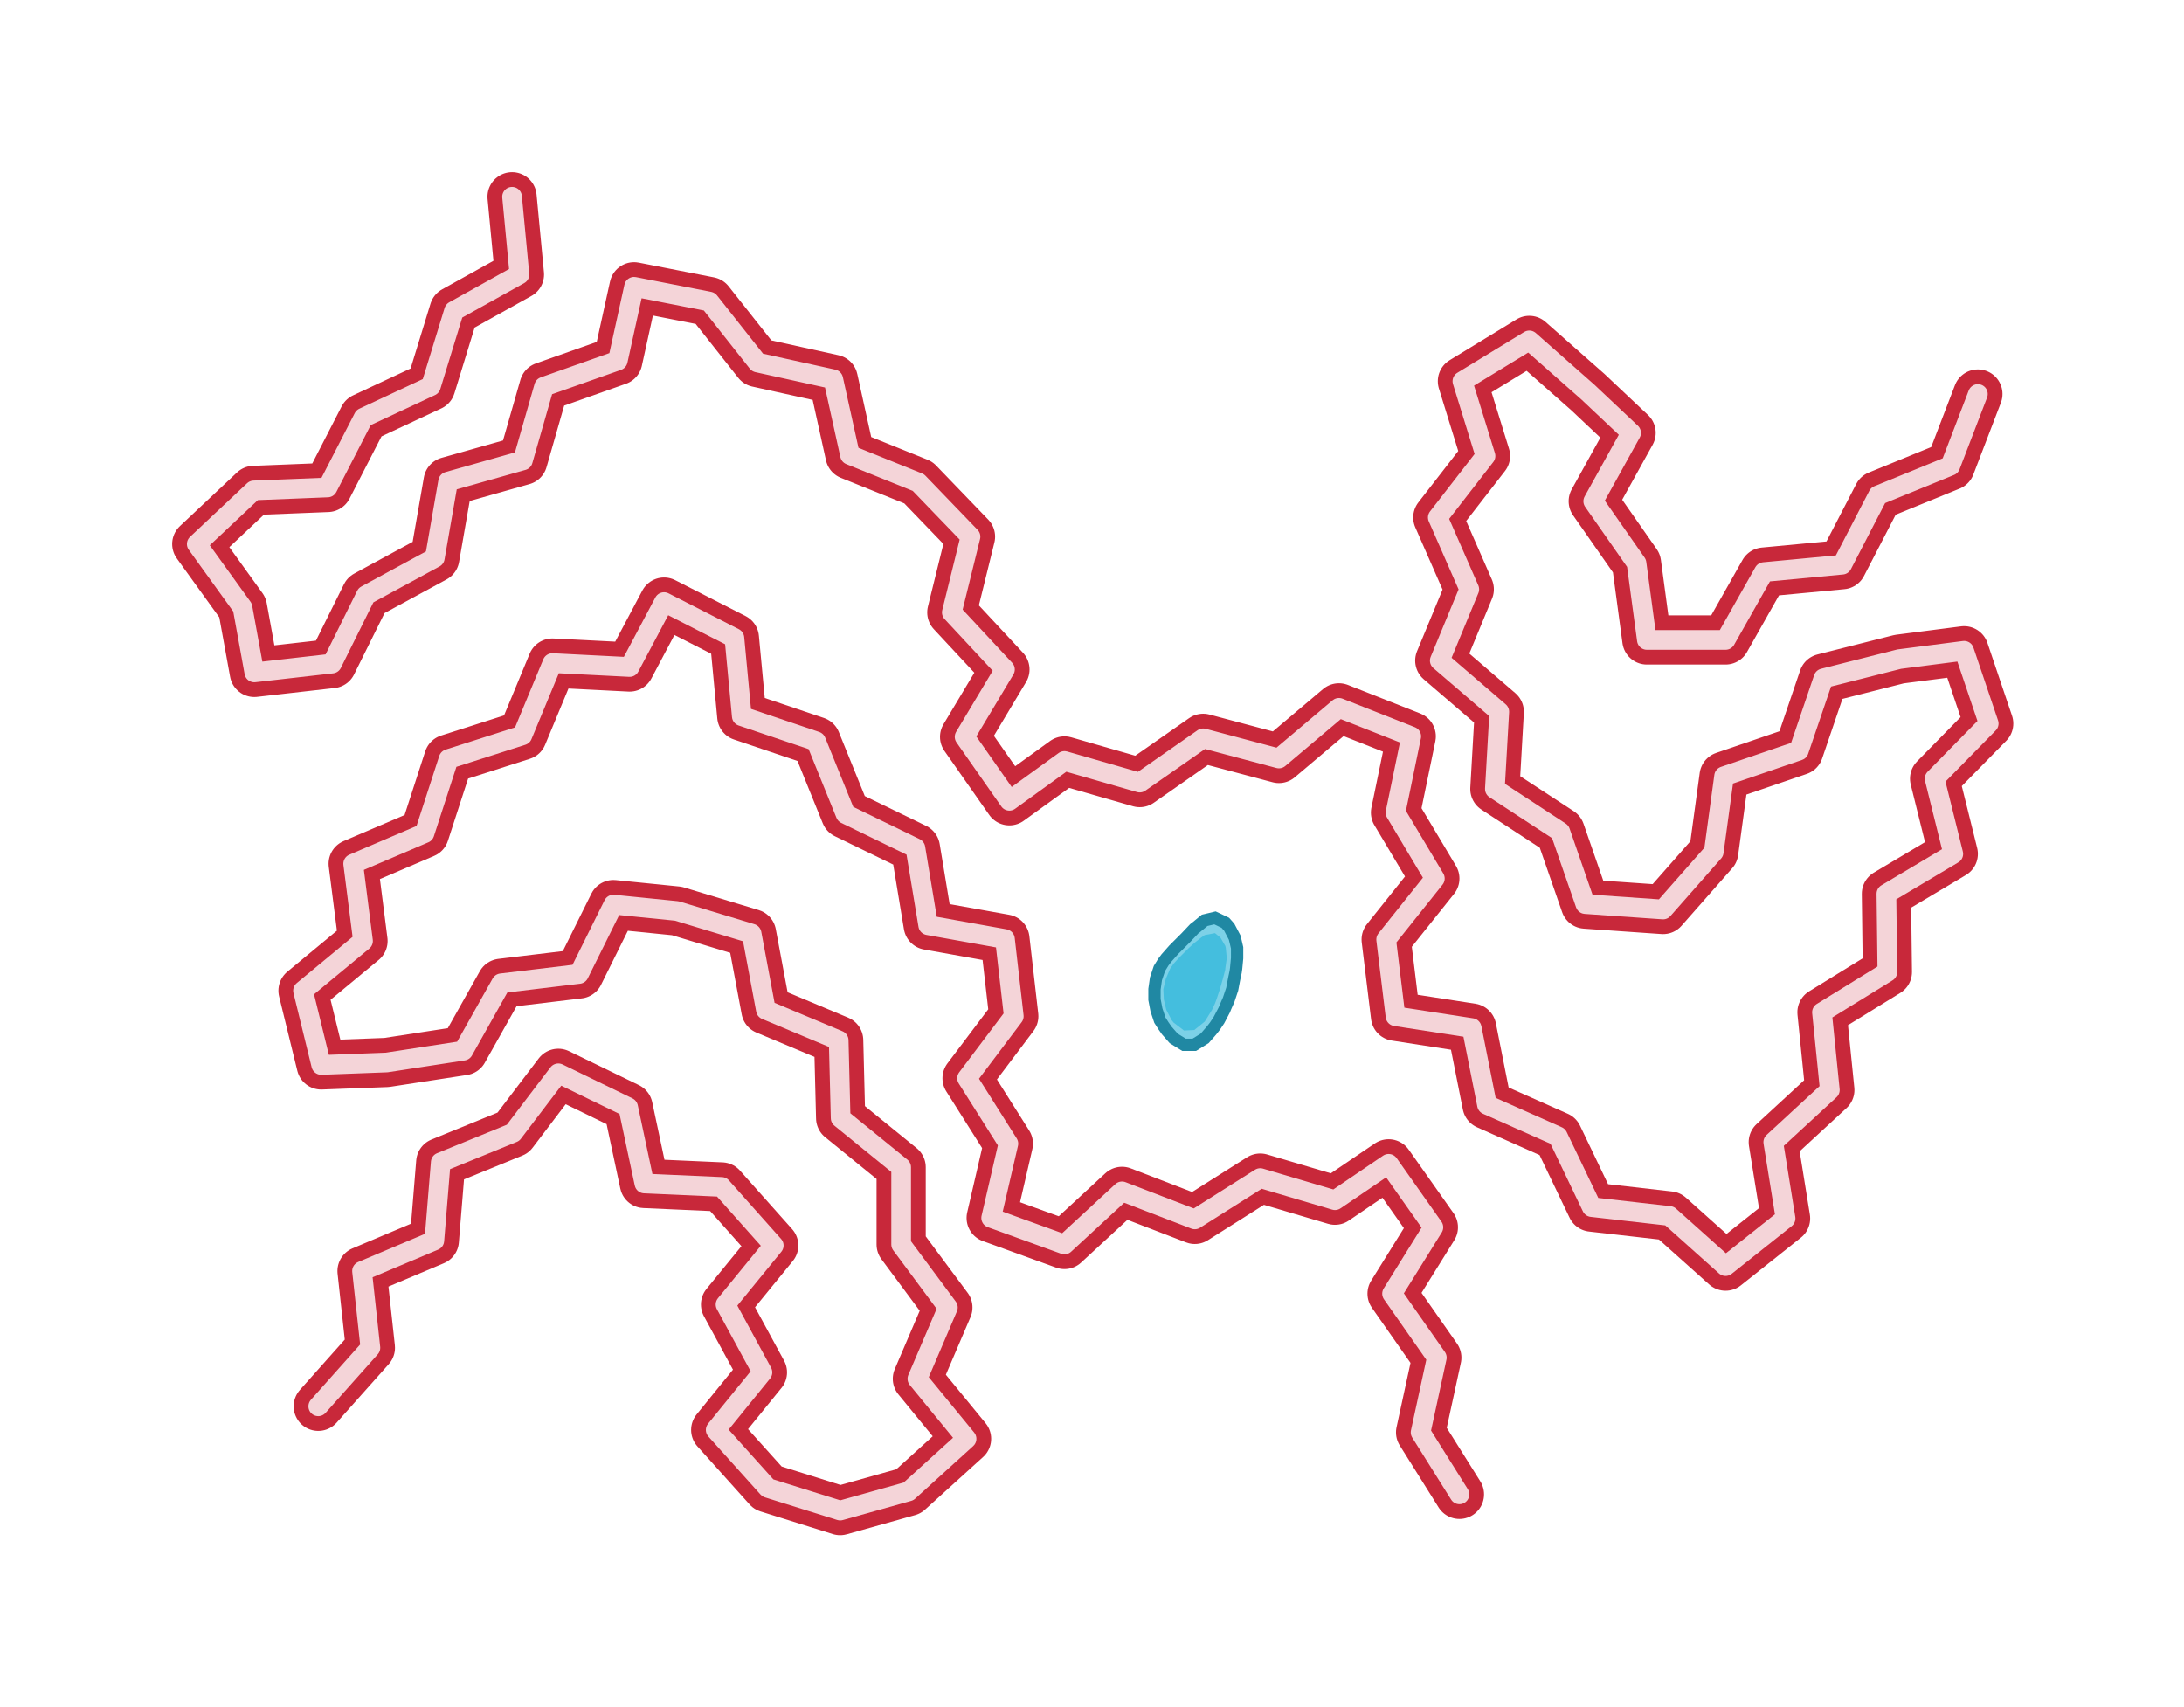
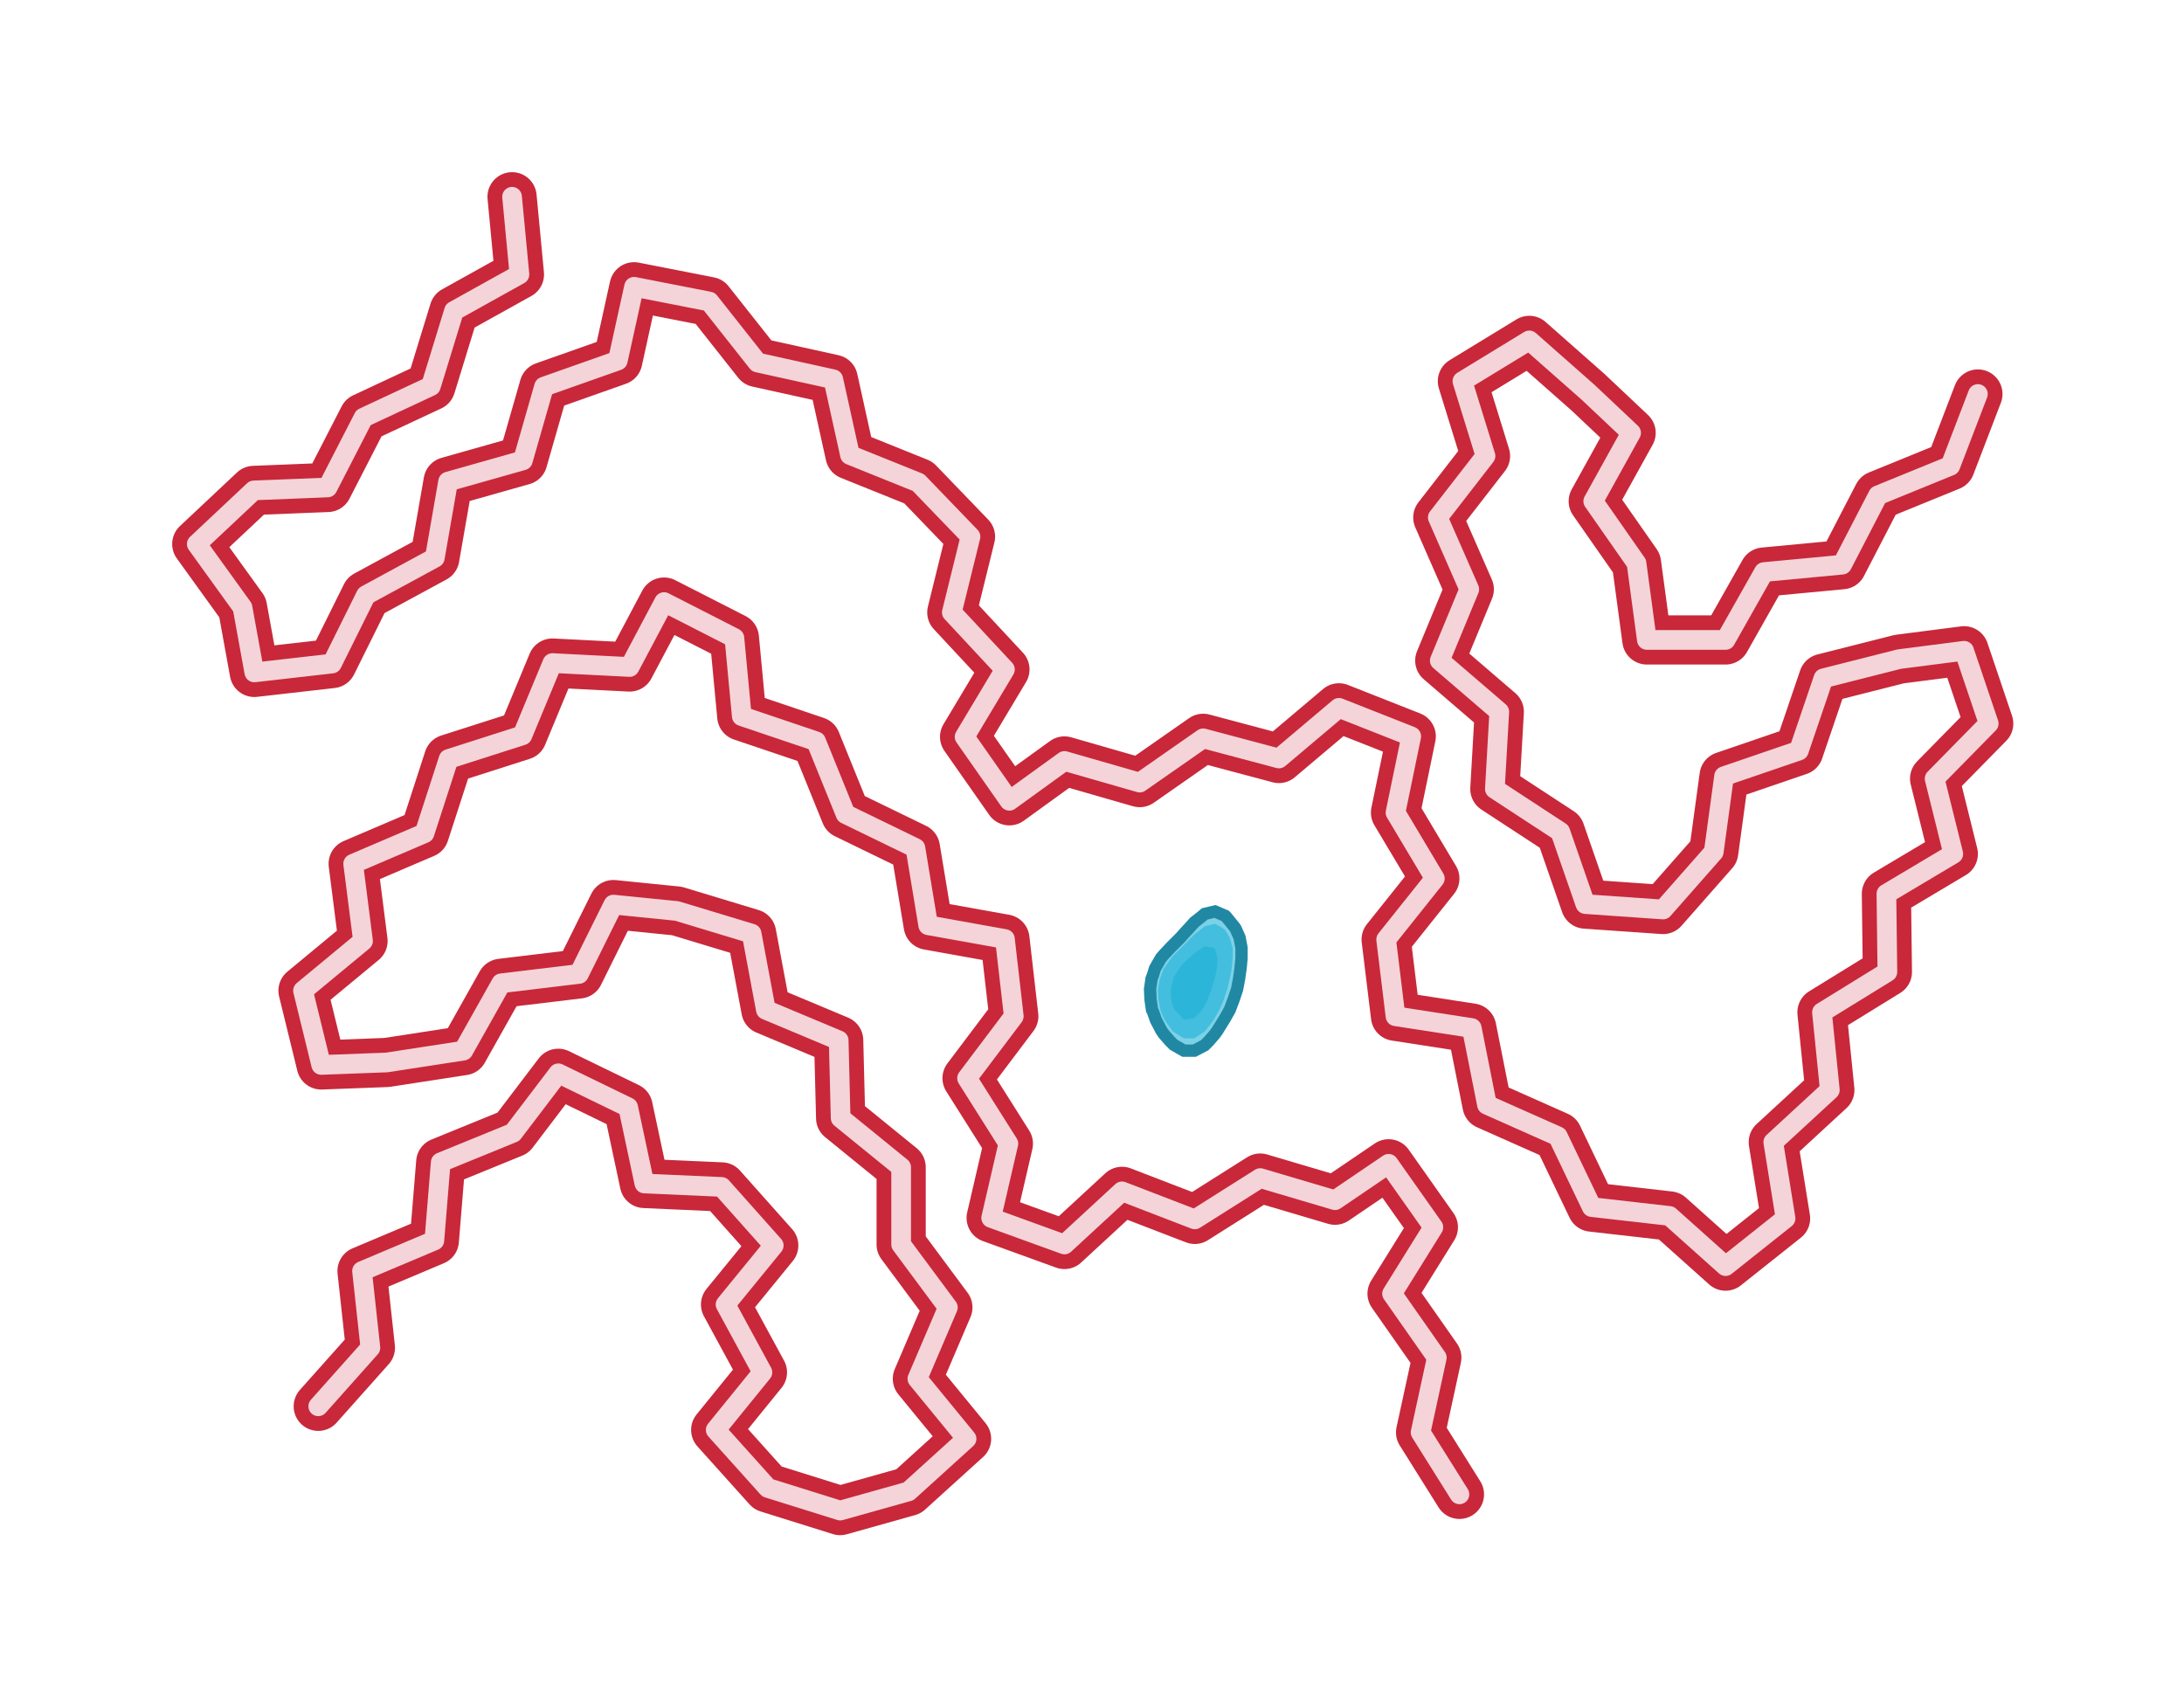
<svg xmlns="http://www.w3.org/2000/svg" width="44.4" height="34.7" viewBox="0 0 44.4 34.7">
  <g id="6XYP" data-chains="A+B">
-     <path class="density" d="M23.65,20.85 L23.58,20.74 L23.51,20.53 L23.47,20.32 L23.47,20.11 L23.50,19.90 L23.57,19.69 L23.65,19.56 L23.71,19.48 L23.86,19.31 L23.90,19.27 L24.07,19.10 L24.11,19.06 L24.28,18.88 L24.32,18.85 L24.49,18.71 L24.70,18.66 L24.91,18.76 L24.99,18.85 L25.10,19.06 L25.12,19.14 L25.15,19.27 L25.15,19.48 L25.13,19.69 L25.12,19.76 L25.09,19.90 L25.05,20.11 L24.98,20.32 L24.91,20.48 L24.89,20.53 L24.78,20.74 L24.70,20.86 L24.63,20.95 L24.49,21.11 L24.41,21.16 L24.28,21.24 L24.07,21.24 L23.94,21.16 L23.86,21.11 L23.72,20.95 L23.65,20.85 Z" fill="#7cd1e7" fill-rule="evenodd" stroke="#2088a3" stroke-width="0.25" />
-     <path class="density" d="M23.86,20.79 L23.82,20.74 L23.71,20.53 L23.66,20.32 L23.65,20.11 L23.70,19.90 L23.79,19.69 L23.86,19.59 L23.96,19.48 L24.07,19.37 L24.17,19.27 L24.28,19.17 L24.42,19.06 L24.49,19.01 L24.70,18.97 L24.81,19.06 L24.91,19.23 L24.92,19.27 L24.94,19.48 L24.91,19.69 L24.91,19.71 L24.86,19.90 L24.80,20.11 L24.73,20.32 L24.70,20.40 L24.64,20.53 L24.51,20.74 L24.49,20.77 L24.28,20.94 L24.07,20.95 L23.86,20.79 Z" fill="#44bede" fill-rule="evenodd" />
-     <path class="density" d="M24.28,19.95 L24.28,19.90 L24.28,19.90 L24.28,19.90 L24.28,19.95 Z" fill="#2bb5d9" fill-rule="evenodd" />
+     <path class="density" d="M23.44,20.57 L23.42,20.53 L23.39,20.32 L23.38,20.11 L23.41,19.90 L23.44,19.82 L23.48,19.69 L23.60,19.48 L23.65,19.42 L23.79,19.27 L23.86,19.20 L24.00,19.06 L24.07,18.98 L24.19,18.85 L24.28,18.75 L24.42,18.64 L24.49,18.58 L24.70,18.53 L24.91,18.62 L24.93,18.64 L25.10,18.85 L25.12,18.88 L25.20,19.06 L25.24,19.27 L25.24,19.48 L25.22,19.69 L25.19,19.90 L25.15,20.11 L25.12,20.20 L25.08,20.32 L25.00,20.53 L24.91,20.69 L24.88,20.74 L24.75,20.95 L24.70,21.02 L24.58,21.16 L24.49,21.25 L24.28,21.36 L24.07,21.36 L23.86,21.24 L23.78,21.16 L23.65,21.01 L23.61,20.95 L23.50,20.74 L23.44,20.57 Z" fill="#7cd1e7" fill-rule="evenodd" stroke="#2088a3" stroke-width="0.25" />
+     <path class="density" d="M23.65,20.68 L23.59,20.53 L23.55,20.32 L23.54,20.11 L23.58,19.90 L23.65,19.71 L23.66,19.69 L23.81,19.48 L23.86,19.42 L24.01,19.27 L24.07,19.21 L24.22,19.06 L24.28,19.00 L24.47,18.85 L24.49,18.83 L24.70,18.78 L24.83,18.85 L24.91,18.91 L25.00,19.06 L25.06,19.27 L25.06,19.48 L25.04,19.69 L25.00,19.90 L24.95,20.11 L24.91,20.22 L24.88,20.32 L24.79,20.53 L24.70,20.69 L24.67,20.74 L24.51,20.95 L24.49,20.97 L24.28,21.11 L24.07,21.11 L23.86,20.98 L23.83,20.95 L23.68,20.74 L23.65,20.68 Z" fill="#44bede" fill-rule="evenodd" />
+     <path class="density" d="M23.86,20.50 L23.81,20.32 L23.80,20.11 L23.85,19.90 L23.86,19.87 L23.97,19.69 L24.07,19.57 L24.17,19.48 L24.28,19.38 L24.44,19.27 L24.49,19.24 L24.69,19.27 L24.70,19.28 L24.75,19.48 L24.74,19.69 L24.70,19.88 L24.69,19.90 L24.63,20.11 L24.55,20.32 L24.49,20.45 L24.44,20.53 L24.28,20.70 L24.07,20.73 L23.88,20.53 L23.86,20.50 Z" fill="#2bb5d9" fill-rule="evenodd" />
    <polyline points="10.41,4.00 10.56,5.58 9.23,6.32 8.76,7.85 7.39,8.49 6.66,9.91 5.16,9.97 4.00,11.06 4.93,12.35 5.17,13.67 6.75,13.49 7.44,12.10 8.84,11.34 9.11,9.79 10.63,9.36 11.06,7.86 12.56,7.33 12.89,5.83 14.42,6.13 15.40,7.37 16.94,7.71 17.28,9.25 18.67,9.81 19.73,10.91 19.35,12.45 20.43,13.61 19.61,14.98 20.52,16.28 21.64,15.47 23.17,15.91 24.46,15.01 26.00,15.42 27.22,14.39 28.69,14.97 28.37,16.52 29.17,17.86 28.18,19.10 28.37,20.66 29.92,20.90 30.23,22.46 31.67,23.10 32.36,24.54 33.94,24.72 35.08,25.74 36.30,24.77 36.05,23.22 37.20,22.16 37.04,20.58 38.37,19.76 38.35,18.17 39.71,17.36 39.33,15.83 40.43,14.71 39.93,13.23 38.61,13.40 37.07,13.79 36.57,15.26 35.05,15.78 34.84,17.32 33.81,18.49 32.23,18.38 31.72,16.91 30.39,16.04 30.48,14.47 29.27,13.43 29.87,11.98 29.23,10.52 30.20,9.27 29.73,7.75 31.09,6.92 32.28,7.97 33.16,8.80 32.39,10.19 33.27,11.45 33.48,13.01 35.08,13.01 35.86,11.63 37.45,11.48 38.18,10.07 39.65,9.47 40.21,8.01" fill="none" stroke="#c8283a" stroke-width="1.00" stroke-linejoin="round" stroke-linecap="round" />
    <polyline points="29.67,30.38 28.88,29.12 29.21,27.60 28.30,26.30 29.14,24.95 28.23,23.66 27.14,24.40 25.62,23.95 24.29,24.79 22.81,24.22 21.64,25.30 20.15,24.76 20.50,23.25 19.66,21.92 20.61,20.66 20.43,19.09 18.87,18.81 18.61,17.24 17.19,16.55 16.59,15.07 15.08,14.56 14.93,12.97 13.50,12.24 12.80,13.56 11.23,13.48 10.62,14.95 9.12,15.43 8.63,16.94 7.18,17.56 7.38,19.13 6.16,20.14 6.53,21.65 7.86,21.60 9.42,21.36 10.19,19.99 11.77,19.80 12.47,18.39 13.76,18.52 15.28,18.98 15.57,20.53 17.05,21.15 17.09,22.73 18.32,23.73 18.32,25.30 19.27,26.58 18.65,28.03 19.65,29.25 18.47,30.32 17.08,30.71 15.61,30.25 14.55,29.07 15.50,27.90 14.75,26.52 15.73,25.32 14.67,24.13 13.10,24.06 12.77,22.51 11.35,21.82 10.43,23.03 8.96,23.63 8.83,25.22 7.36,25.84 7.53,27.40 6.47,28.59" fill="none" stroke="#c8283a" stroke-width="1.00" stroke-linejoin="round" stroke-linecap="round" />
    <polyline points="10.41,4.00 10.56,5.58 9.23,6.32 8.76,7.85 7.39,8.49 6.66,9.91 5.16,9.97 4.00,11.06 4.93,12.35 5.17,13.67 6.75,13.49 7.44,12.10 8.84,11.34 9.11,9.79 10.63,9.36 11.06,7.86 12.56,7.33 12.89,5.83 14.42,6.13 15.40,7.37 16.94,7.71 17.28,9.25 18.67,9.81 19.73,10.91 19.35,12.45 20.43,13.61 19.61,14.98 20.52,16.28 21.64,15.47 23.17,15.91 24.46,15.01 26.00,15.42 27.22,14.39 28.69,14.97 28.37,16.52 29.17,17.86 28.18,19.10 28.37,20.66 29.92,20.90 30.23,22.46 31.67,23.10 32.36,24.54 33.94,24.72 35.08,25.74 36.30,24.77 36.05,23.22 37.20,22.16 37.04,20.58 38.37,19.76 38.35,18.17 39.71,17.36 39.33,15.83 40.43,14.71 39.93,13.23 38.61,13.40 37.07,13.79 36.57,15.26 35.05,15.78 34.84,17.32 33.81,18.49 32.23,18.38 31.72,16.91 30.39,16.04 30.48,14.47 29.27,13.43 29.87,11.98 29.23,10.52 30.20,9.27 29.73,7.75 31.09,6.92 32.28,7.97 33.16,8.80 32.39,10.19 33.27,11.45 33.48,13.01 35.08,13.01 35.86,11.63 37.45,11.48 38.18,10.07 39.65,9.47 40.21,8.01" fill="none" stroke="#f4d4d8" stroke-width="0.40" stroke-linejoin="round" stroke-linecap="round" />
    <polyline points="29.67,30.38 28.88,29.12 29.21,27.60 28.30,26.30 29.14,24.95 28.23,23.66 27.14,24.40 25.62,23.95 24.29,24.79 22.81,24.22 21.64,25.30 20.15,24.76 20.50,23.25 19.66,21.92 20.61,20.66 20.43,19.09 18.87,18.81 18.61,17.24 17.19,16.55 16.59,15.07 15.08,14.56 14.93,12.97 13.50,12.24 12.80,13.56 11.23,13.48 10.62,14.95 9.12,15.43 8.63,16.94 7.18,17.56 7.38,19.13 6.16,20.14 6.53,21.65 7.86,21.60 9.42,21.36 10.19,19.99 11.77,19.80 12.47,18.39 13.76,18.52 15.28,18.98 15.57,20.53 17.05,21.15 17.09,22.73 18.32,23.73 18.32,25.30 19.27,26.58 18.65,28.03 19.65,29.25 18.47,30.32 17.08,30.71 15.61,30.25 14.55,29.07 15.50,27.90 14.75,26.52 15.73,25.32 14.67,24.13 13.10,24.06 12.77,22.51 11.35,21.82 10.43,23.03 8.96,23.63 8.83,25.22 7.36,25.84 7.53,27.40 6.47,28.59" fill="none" stroke="#f4d4d8" stroke-width="0.40" stroke-linejoin="round" stroke-linecap="round" />
  </g>
</svg>
